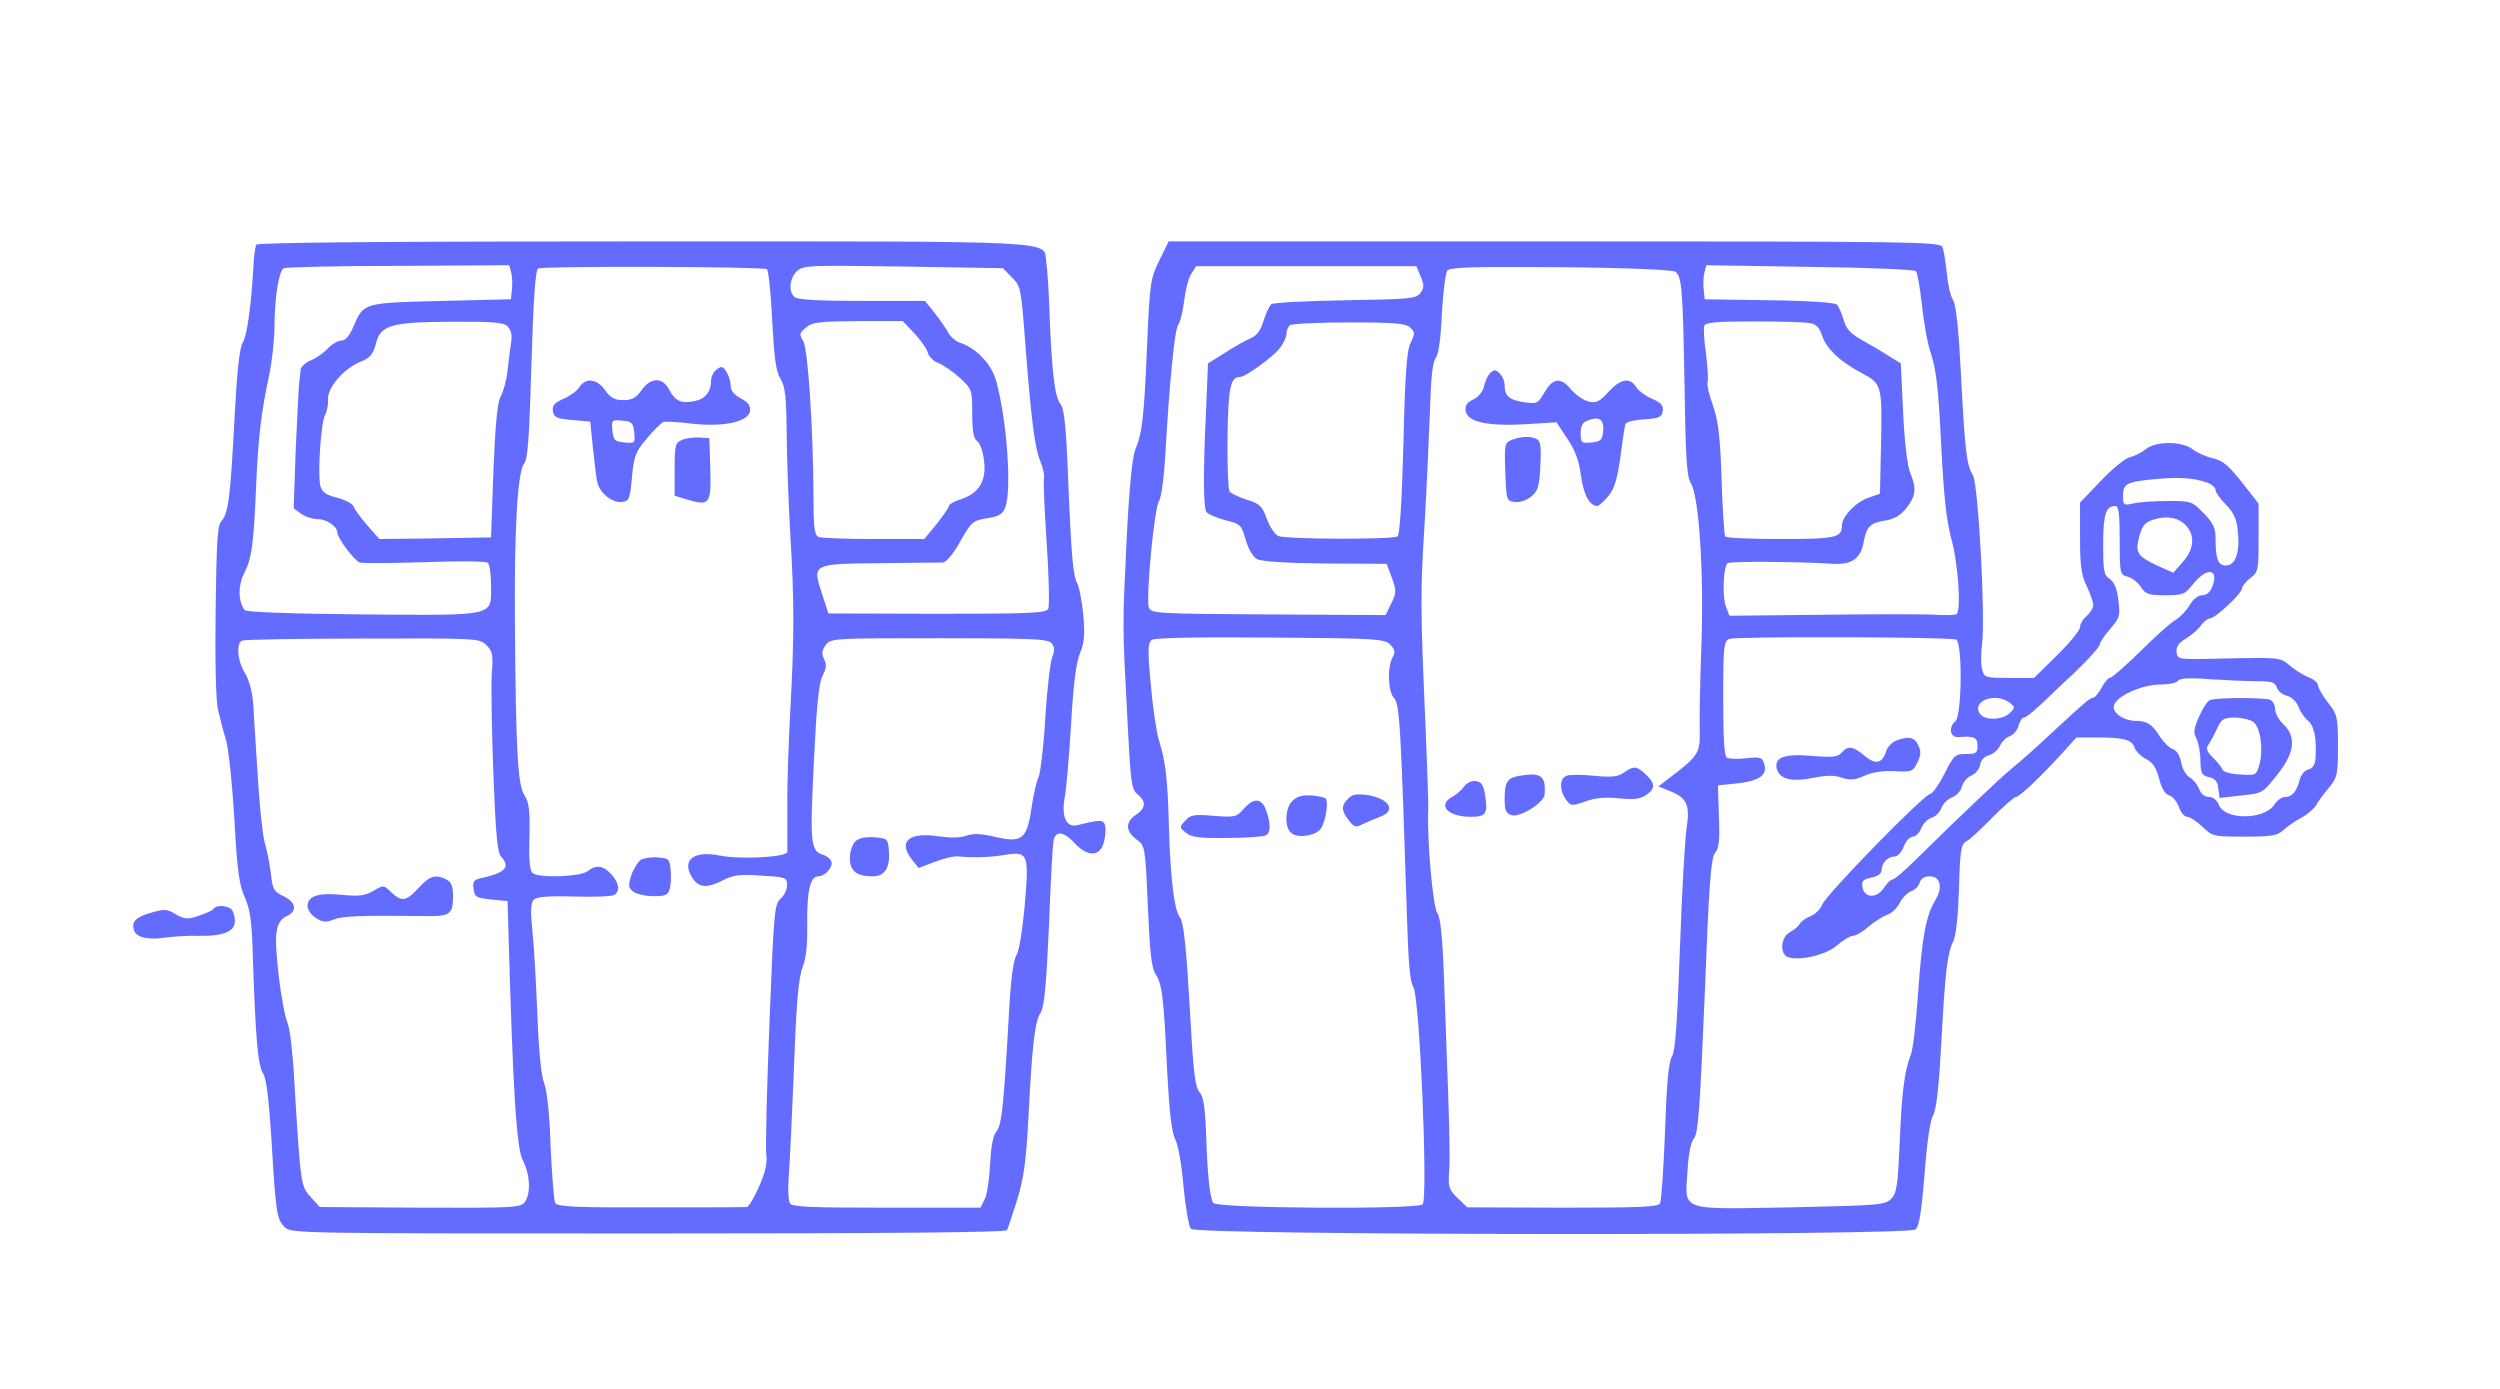
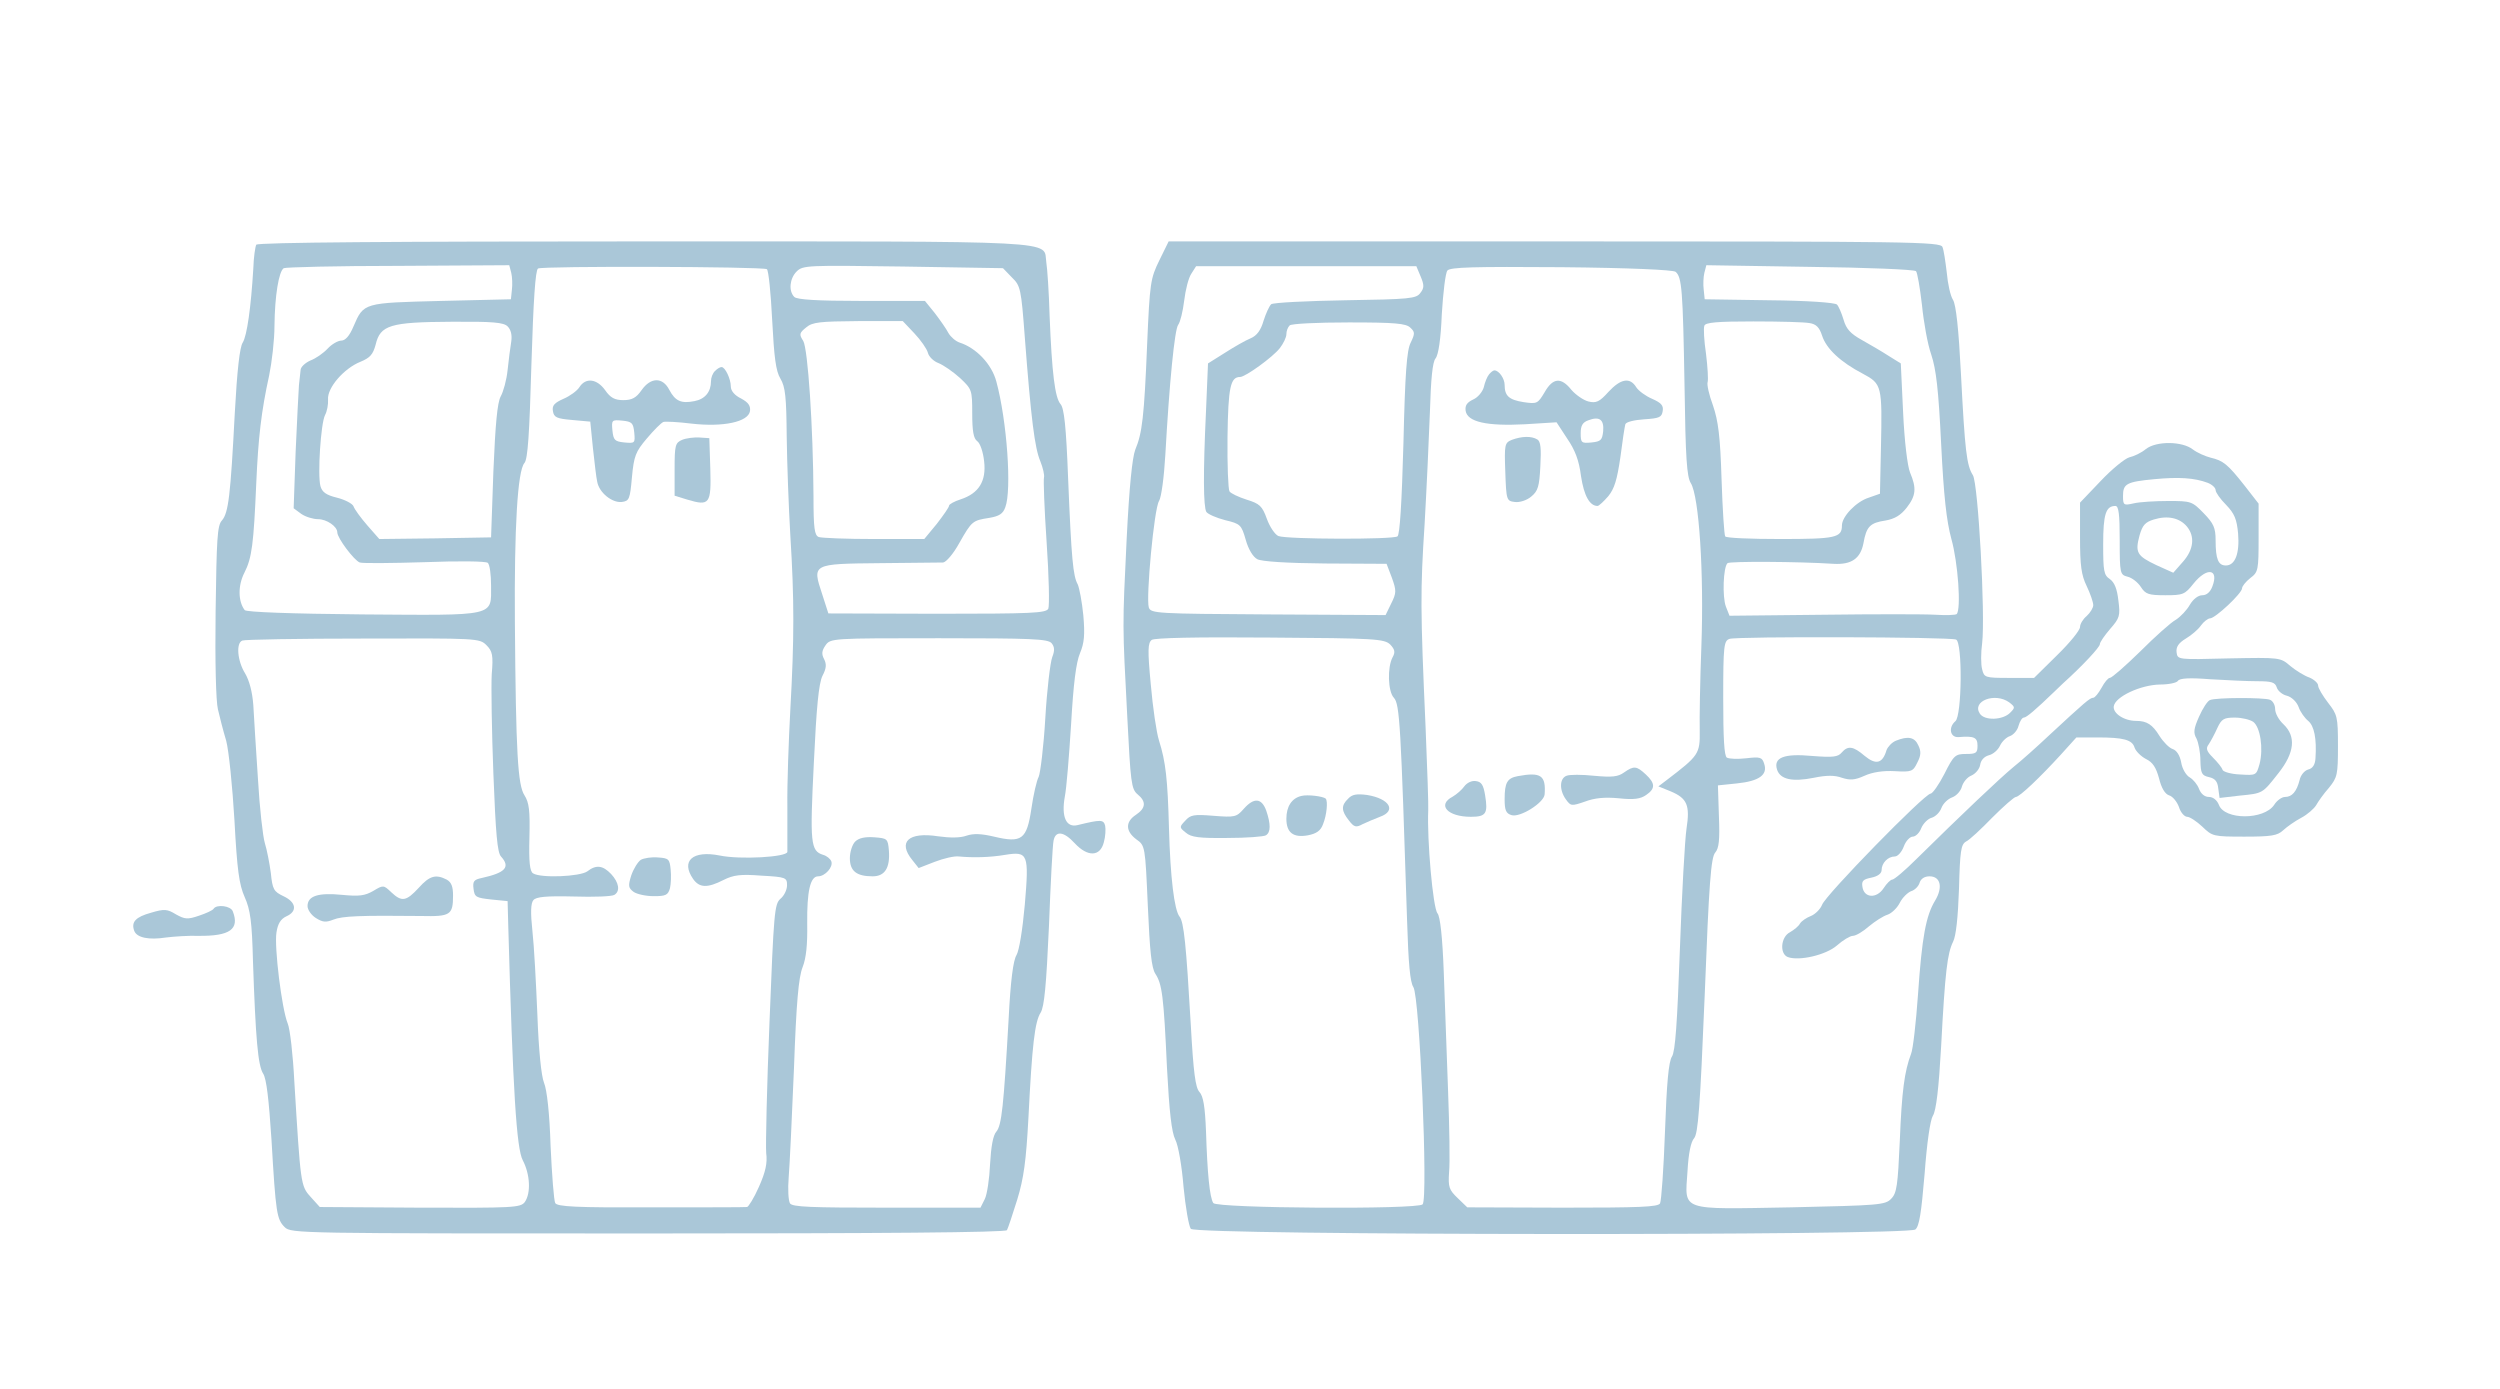
<svg xmlns="http://www.w3.org/2000/svg" version="1.0" width="756pt" height="420pt" viewBox="0 0 756 420" preserveAspectRatio="xMidYMid meet">
-   <g transform="translate(0,420) scale(0.1,-0.1)" fill="#646cff" stroke="none">
+   <g transform="translate(0,420) scale(0.1,-0.1)" fill="#aac7d8" stroke="none">
    <path d="M775 3460 c-3 -5 -8 -38 -9 -72 -7 -117 -19 -203 -32 -224 -9 -13 -17 -84 -24 -213 -13 -250 -19 -302 -39 -325 -14 -15 -16 -56 -19 -275 -2 -151 1 -272 7 -296 5 -22 16 -65 25 -95 8 -30 19 -139 25 -241 8 -149 14 -194 31 -232 17 -38 22 -74 25 -194 8 -234 15 -316 31 -340 10 -16 17 -78 25 -200 13 -223 16 -240 40 -264 19 -19 43 -19 1098 -19 706 0 1082 3 1086 10 3 5 17 47 31 92 20 65 27 118 34 248 11 219 19 290 37 318 11 18 17 83 25 260 5 131 11 247 14 260 6 31 31 28 64 -8 39 -42 77 -41 88 3 5 17 6 40 4 50 -5 19 -13 19 -83 2 -35 -9 -50 25 -39 86 5 24 13 123 19 219 7 122 15 187 27 215 13 31 15 56 10 114 -4 41 -12 83 -17 94 -14 25 -19 75 -29 320 -6 157 -12 213 -23 225 -17 20 -26 94 -33 267 -2 72 -7 144 -10 162 -10 67 73 63 -1216 63 -754 0 -1169 -3 -1173 -10z m771 -85 c3 -12 4 -36 2 -51 l-3 -29 -211 -5 c-235 -6 -234 -5 -265 -77 -12 -29 -25 -43 -37 -43 -10 0 -29 -11 -41 -24 -13 -14 -36 -30 -52 -36 -16 -7 -30 -20 -30 -29 -1 -9 -3 -29 -5 -46 -1 -16 -6 -107 -10 -201 l-6 -171 23 -17 c13 -9 36 -16 51 -16 26 0 58 -22 58 -40 0 -17 51 -85 68 -91 9 -3 98 -2 197 1 102 4 184 3 190 -2 6 -5 10 -36 10 -69 0 -94 19 -90 -388 -87 -217 2 -352 7 -357 13 -20 26 -21 74 -1 113 23 45 28 87 36 272 6 136 15 216 39 325 8 39 16 106 16 150 1 91 13 164 28 174 6 3 161 7 346 7 l336 2 6 -23z m773 11 c5 -3 12 -72 16 -153 6 -114 11 -155 25 -178 15 -25 18 -56 19 -175 1 -80 6 -215 11 -300 12 -193 12 -309 0 -525 -5 -93 -10 -226 -9 -295 0 -69 0 -130 0 -136 -1 -16 -143 -24 -205 -11 -81 16 -118 -16 -80 -71 19 -27 43 -28 92 -3 30 15 51 18 115 13 74 -4 77 -6 77 -29 0 -14 -9 -32 -20 -41 -18 -16 -20 -41 -33 -372 -8 -195 -12 -374 -10 -397 4 -30 -2 -57 -22 -102 -15 -34 -32 -61 -36 -61 -5 -1 -136 -1 -291 -1 -226 -1 -283 2 -289 13 -4 7 -10 85 -14 172 -3 98 -11 171 -20 192 -8 20 -16 96 -20 206 -4 95 -10 209 -15 253 -6 55 -5 84 3 93 8 10 39 13 121 11 62 -2 117 0 124 5 18 11 14 37 -10 63 -25 26 -45 29 -72 8 -22 -16 -141 -21 -164 -6 -10 6 -13 35 -11 109 2 81 -1 105 -15 127 -20 31 -26 124 -29 525 -2 282 8 457 29 480 10 12 15 86 21 298 6 195 12 285 20 290 13 8 678 6 692 -2z m741 -25 c26 -25 28 -34 39 -181 19 -248 30 -335 47 -375 8 -20 13 -42 11 -49 -2 -6 1 -94 8 -196 7 -102 9 -192 5 -201 -8 -13 -49 -15 -337 -15 l-328 1 -19 59 c-30 91 -31 91 175 93 96 1 182 2 191 2 9 1 31 26 49 59 38 67 40 68 91 76 29 5 41 12 48 32 20 52 5 262 -27 380 -14 53 -61 102 -111 118 -12 4 -27 17 -34 29 -6 12 -25 39 -41 60 l-30 37 -192 0 c-135 0 -195 4 -203 12 -18 18 -14 56 7 77 19 19 33 19 322 15 l302 -5 27 -28z m-1525 -148 c10 -10 14 -26 11 -46 -3 -18 -8 -57 -11 -86 -3 -30 -13 -66 -21 -80 -10 -19 -16 -82 -22 -226 l-7 -200 -169 -3 -169 -2 -36 41 c-20 23 -39 49 -42 58 -3 8 -26 20 -50 26 -33 8 -45 17 -50 35 -9 34 1 190 14 215 6 11 10 32 9 47 -3 35 48 94 98 114 29 12 38 22 46 52 14 59 44 68 228 69 127 1 159 -2 171 -14z m1230 -21 c19 -20 38 -47 41 -59 3 -12 18 -26 32 -31 15 -6 44 -26 65 -45 36 -34 37 -36 37 -107 0 -54 4 -76 15 -84 9 -6 18 -33 21 -61 7 -60 -16 -97 -71 -115 -19 -6 -35 -15 -35 -19 0 -5 -17 -29 -37 -55 l-38 -46 -152 0 c-83 0 -158 3 -167 6 -13 5 -16 26 -16 123 -1 211 -17 446 -31 470 -13 20 -12 24 9 41 19 16 41 18 157 19 l135 0 35 -37z m-1294 -943 c18 -18 21 -30 16 -88 -2 -36 0 -172 5 -301 7 -182 12 -238 23 -250 29 -32 14 -49 -58 -65 -24 -5 -28 -10 -25 -33 3 -25 8 -27 53 -32 l50 -5 2 -75 c14 -501 25 -674 44 -709 22 -42 25 -99 6 -126 -13 -17 -34 -18 -317 -17 l-303 2 -28 31 c-30 33 -30 39 -49 349 -4 80 -13 159 -20 175 -18 44 -41 232 -34 275 4 27 13 41 30 49 34 15 30 43 -9 61 -29 14 -33 20 -38 70 -4 30 -12 71 -18 90 -6 19 -16 107 -21 195 -6 88 -12 188 -14 223 -3 40 -12 74 -25 96 -23 37 -28 92 -8 99 6 3 171 6 365 6 345 1 352 1 373 -20z m1709 6 c9 -11 10 -22 2 -42 -6 -16 -16 -99 -21 -185 -5 -86 -15 -166 -20 -177 -6 -11 -16 -54 -22 -96 -14 -94 -29 -105 -113 -85 -38 9 -62 10 -83 3 -19 -7 -50 -7 -86 -2 -90 14 -123 -17 -78 -72 l19 -24 49 19 c26 10 59 18 73 16 43 -4 93 -3 140 5 69 11 72 3 59 -151 -7 -77 -17 -138 -25 -152 -10 -16 -18 -76 -24 -195 -15 -263 -21 -320 -37 -339 -10 -11 -16 -45 -19 -98 -2 -45 -9 -92 -16 -106 l-13 -26 -284 0 c-229 0 -285 2 -292 13 -5 8 -7 43 -4 79 3 36 10 184 16 330 7 198 14 275 26 305 11 28 15 68 14 132 -1 97 9 143 33 143 21 0 46 28 40 45 -3 8 -14 17 -25 20 -38 12 -40 35 -28 277 8 171 15 241 26 264 12 23 13 35 5 51 -8 15 -7 25 4 41 15 22 19 22 343 22 280 0 330 -2 341 -15z" />
    <path d="M2162 3078 c-7 -7 -12 -20 -12 -31 0 -32 -18 -54 -50 -60 -40 -8 -58 0 -76 34 -20 39 -56 39 -84 -1 -16 -23 -29 -30 -55 -30 -26 0 -39 7 -55 30 -25 35 -59 39 -78 9 -7 -11 -29 -27 -48 -35 -27 -12 -35 -20 -32 -37 3 -19 11 -23 58 -27 l55 -5 8 -80 c5 -44 10 -90 13 -102 6 -33 45 -64 74 -61 23 3 25 8 31 75 6 64 11 77 45 117 21 25 43 47 50 50 6 2 45 0 85 -5 96 -11 172 5 177 38 2 16 -5 26 -27 38 -19 9 -31 23 -31 36 0 23 -17 59 -28 59 -5 0 -13 -5 -20 -12z m-244 -186 c3 -32 2 -33 -30 -30 -29 3 -33 7 -36 36 -3 32 -2 33 30 30 29 -3 33 -7 36 -36z" />
    <path d="M2063 2870 c-21 -9 -23 -16 -23 -89 l0 -80 39 -12 c67 -20 72 -13 69 93 l-3 93 -30 2 c-16 1 -40 -2 -52 -7z" />
    <path d="M1938 1600 c-9 -6 -22 -27 -29 -47 -10 -32 -9 -38 7 -50 10 -7 37 -13 61 -13 36 0 43 3 49 24 3 13 4 38 2 57 -3 31 -6 34 -38 36 -19 2 -43 -2 -52 -7z" />
    <path d="M1266 1515 c-38 -41 -51 -43 -83 -13 -23 22 -24 22 -54 4 -26 -15 -43 -17 -95 -12 -71 7 -104 -3 -104 -34 0 -11 11 -27 25 -36 21 -13 30 -14 53 -5 27 11 82 13 266 11 88 -2 96 3 96 62 0 27 -5 40 -19 48 -33 17 -52 12 -85 -25z" />
    <path d="M2586 1655 c-9 -9 -16 -32 -16 -50 0 -39 20 -55 69 -55 37 0 53 26 49 78 -3 36 -5 37 -44 40 -28 2 -47 -2 -58 -13z" />
    <path d="M3506 3413 c-27 -55 -29 -68 -37 -253 -9 -221 -15 -270 -36 -320 -9 -24 -18 -110 -26 -270 -13 -269 -13 -254 2 -540 10 -196 12 -216 31 -232 27 -22 25 -42 -5 -62 -32 -21 -32 -49 1 -74 27 -19 27 -20 35 -201 6 -137 11 -188 23 -206 20 -31 25 -65 35 -285 7 -133 14 -194 25 -216 9 -17 20 -80 25 -143 6 -62 16 -119 22 -127 16 -20 2166 -21 2191 -2 12 10 18 50 28 168 7 95 17 163 25 176 10 15 18 84 25 210 12 228 19 281 36 316 9 17 15 74 18 160 3 115 6 134 21 143 11 5 46 38 80 73 34 34 66 62 71 62 11 0 73 59 136 128 l47 52 63 0 c80 0 106 -7 113 -31 4 -11 19 -26 34 -34 21 -10 31 -26 40 -59 7 -29 18 -47 30 -51 11 -3 24 -19 30 -35 5 -17 17 -30 25 -30 8 0 29 -14 46 -30 30 -29 33 -30 127 -30 81 0 100 3 117 19 12 11 36 28 55 38 19 10 39 28 45 38 6 11 23 35 39 53 25 31 27 39 27 126 0 89 -2 95 -30 131 -16 21 -30 44 -30 52 0 7 -12 18 -26 24 -15 5 -41 21 -58 35 -30 26 -31 26 -186 23 -154 -4 -155 -4 -158 18 -2 16 5 28 28 42 17 10 38 28 46 40 8 11 21 21 27 21 16 0 97 76 97 91 0 6 11 20 25 31 24 18 25 24 25 122 l0 103 -42 54 c-52 66 -65 76 -103 85 -16 4 -41 15 -54 25 -32 25 -110 26 -142 1 -13 -11 -36 -22 -50 -25 -14 -4 -53 -36 -87 -72 l-62 -65 0 -105 c0 -86 4 -114 20 -147 11 -23 20 -49 20 -58 0 -8 -9 -23 -20 -33 -11 -9 -20 -24 -20 -33 0 -10 -31 -48 -70 -86 l-69 -68 -75 0 c-73 0 -76 1 -82 26 -4 14 -4 50 0 79 10 85 -12 483 -28 508 -19 30 -24 73 -36 305 -7 138 -15 210 -24 225 -8 12 -16 49 -19 83 -4 33 -9 68 -13 77 -6 16 -93 17 -1173 17 l-1167 0 -28 -57z m790 -49 c11 -26 11 -35 -1 -50 -12 -17 -32 -19 -226 -22 -117 -2 -218 -7 -225 -12 -6 -6 -16 -28 -23 -50 -8 -28 -20 -45 -39 -53 -15 -6 -50 -26 -78 -44 l-51 -32 -6 -143 c-9 -190 -8 -290 1 -306 5 -7 30 -18 57 -25 46 -11 49 -14 62 -59 8 -29 22 -52 35 -59 13 -7 89 -12 206 -13 l185 -1 16 -42 c14 -39 14 -46 -2 -78 l-17 -35 -355 2 c-338 2 -355 3 -361 21 -9 29 16 300 31 322 7 12 15 71 19 140 12 215 28 380 39 393 6 8 14 40 18 73 4 33 13 69 22 82 l14 22 333 0 333 0 13 -31z m771 14 c19 -16 22 -54 27 -344 3 -220 7 -276 19 -295 25 -40 40 -272 32 -492 -4 -105 -6 -221 -5 -257 1 -70 -3 -75 -100 -149 l-25 -19 37 -15 c50 -21 59 -42 48 -113 -5 -33 -14 -196 -20 -364 -8 -224 -14 -310 -24 -325 -10 -15 -16 -81 -21 -225 -4 -113 -11 -211 -15 -219 -6 -11 -62 -13 -295 -13 l-288 1 -29 28 c-26 25 -29 33 -26 78 3 28 1 138 -3 245 -4 107 -10 269 -13 359 -4 108 -11 170 -19 179 -14 17 -32 224 -28 312 1 14 -3 126 -8 250 -16 359 -16 414 -3 615 6 105 13 257 16 338 3 102 8 152 17 163 9 11 16 59 19 134 4 65 11 125 17 132 9 10 78 12 345 10 206 -2 338 -8 345 -14z m727 2 c4 -4 12 -50 18 -102 5 -51 17 -119 28 -150 15 -45 22 -106 30 -270 8 -160 16 -232 31 -288 20 -71 30 -212 16 -227 -4 -3 -33 -4 -64 -2 -32 2 -185 2 -340 0 l-283 -3 -11 28 c-11 29 -8 119 5 131 6 6 213 5 321 -2 54 -3 81 16 90 62 9 51 20 62 67 69 28 5 46 16 64 39 28 36 30 59 10 106 -8 20 -17 95 -21 182 l-7 148 -37 23 c-20 13 -56 34 -81 48 -34 19 -47 33 -55 61 -6 20 -15 41 -20 46 -6 6 -90 12 -205 13 l-195 3 -3 29 c-2 15 -1 39 2 51 l6 23 312 -5 c172 -2 317 -8 322 -13z m-1529 -171 c14 -13 14 -18 1 -45 -12 -23 -17 -92 -22 -304 -5 -182 -11 -277 -18 -282 -14 -10 -335 -9 -360 1 -10 4 -26 27 -35 52 -14 39 -22 46 -61 58 -25 8 -48 19 -52 25 -4 6 -7 80 -6 165 2 151 9 181 38 181 16 0 99 60 120 87 11 14 20 33 20 42 0 10 4 21 10 27 5 5 81 9 179 9 140 0 173 -3 186 -16z m1207 14 c20 -3 30 -13 38 -38 13 -40 56 -80 123 -115 58 -31 59 -36 55 -224 l-3 -139 -34 -12 c-38 -12 -81 -57 -81 -84 0 -37 -19 -41 -186 -41 -90 0 -165 3 -167 8 -3 4 -8 81 -11 172 -4 131 -10 177 -26 224 -12 32 -19 64 -16 71 2 7 0 45 -5 85 -6 40 -8 78 -5 85 3 10 39 13 148 13 79 0 155 -2 170 -5z m1204 -483 c13 -5 24 -15 24 -22 0 -7 14 -27 32 -45 25 -26 32 -43 36 -86 5 -61 -9 -97 -37 -97 -23 0 -31 19 -31 76 0 38 -6 51 -36 82 -35 36 -38 37 -107 37 -40 0 -87 -3 -104 -7 -31 -7 -33 -6 -33 22 0 37 10 43 95 51 74 7 121 4 161 -11z m-266 -174 c0 -101 1 -104 24 -110 13 -3 31 -17 40 -31 14 -22 24 -25 74 -25 53 0 59 2 85 35 41 51 78 45 57 -9 -6 -16 -17 -26 -30 -26 -13 0 -28 -12 -38 -29 -9 -16 -28 -36 -42 -45 -15 -8 -63 -51 -108 -96 -45 -44 -86 -80 -92 -80 -5 0 -16 -13 -25 -30 -9 -16 -20 -30 -25 -30 -10 0 -26 -14 -135 -115 -35 -33 -83 -76 -107 -95 -40 -33 -156 -143 -292 -277 -35 -35 -68 -63 -74 -63 -5 0 -17 -12 -26 -26 -21 -32 -59 -30 -64 4 -3 18 2 23 27 28 20 4 31 13 31 23 0 21 19 41 40 41 9 0 21 14 27 30 6 17 19 30 27 30 9 0 21 12 26 26 6 14 20 28 31 31 11 3 25 16 30 30 5 13 19 27 33 32 13 5 26 20 29 33 4 13 16 28 29 33 13 6 24 20 26 32 2 14 12 25 26 29 13 3 28 16 34 29 6 13 20 26 30 29 11 4 23 18 26 31 4 14 11 25 16 25 8 0 36 24 93 79 7 7 18 17 25 24 59 53 112 110 112 119 0 6 14 26 31 46 29 33 31 40 25 86 -4 36 -12 55 -26 65 -18 12 -20 24 -20 105 0 91 8 116 37 116 10 0 13 -25 13 -104z m203 42 c25 -30 21 -70 -12 -107 l-29 -33 -51 23 c-59 28 -65 38 -51 90 9 31 17 40 43 48 42 13 78 5 100 -21z m-2409 -357 c14 -15 16 -23 7 -39 -16 -30 -14 -103 4 -122 18 -19 21 -84 40 -674 4 -129 9 -186 19 -201 19 -28 45 -640 28 -657 -16 -16 -623 -12 -633 4 -11 17 -18 90 -22 216 -3 75 -8 107 -20 120 -12 13 -18 58 -26 202 -14 244 -21 312 -34 328 -16 20 -28 119 -32 267 -4 149 -10 202 -30 265 -8 25 -19 101 -25 170 -10 105 -9 126 3 135 9 6 131 9 358 7 319 -2 345 -4 363 -21z m1711 15 c20 -7 18 -231 -2 -247 -22 -19 -16 -50 10 -48 47 4 57 -1 57 -26 0 -22 -4 -25 -35 -25 -32 0 -37 -4 -65 -60 -17 -33 -36 -60 -42 -60 -18 0 -317 -306 -328 -336 -5 -13 -21 -29 -34 -34 -13 -5 -28 -15 -33 -23 -4 -8 -18 -19 -30 -26 -28 -14 -32 -65 -7 -75 34 -13 116 6 149 35 18 16 40 29 48 29 9 0 31 13 49 29 18 15 43 31 56 35 12 4 29 20 37 36 8 16 24 31 34 35 11 3 23 15 26 26 4 12 15 19 30 19 33 0 41 -33 17 -73 -28 -46 -40 -110 -52 -285 -6 -84 -15 -165 -21 -179 -20 -53 -28 -113 -34 -263 -6 -134 -9 -158 -26 -175 -18 -19 -37 -20 -302 -26 -341 -6 -322 -13 -314 109 3 54 10 89 20 100 12 14 18 92 32 432 13 340 19 418 32 432 11 13 14 37 11 110 l-3 93 58 6 c67 7 93 26 82 59 -6 20 -12 22 -54 17 -26 -3 -52 -2 -59 2 -8 5 -11 58 -11 180 0 159 2 173 19 179 22 8 664 6 685 -2z m911 -126 c43 0 54 -3 59 -19 3 -10 17 -22 31 -25 14 -4 29 -18 35 -34 5 -15 19 -34 29 -42 18 -15 26 -53 22 -113 -1 -20 -9 -31 -22 -34 -11 -3 -23 -17 -26 -32 -9 -35 -23 -51 -44 -51 -10 0 -25 -11 -33 -24 -31 -46 -150 -46 -167 0 -6 15 -18 24 -30 24 -13 0 -24 9 -30 24 -5 14 -18 29 -28 35 -11 6 -23 26 -26 45 -4 22 -14 37 -26 41 -10 3 -28 21 -40 40 -21 34 -38 45 -70 45 -37 0 -71 23 -68 44 4 29 81 65 140 66 26 0 50 5 54 11 5 8 34 10 97 5 50 -3 114 -6 143 -6z m-750 -64 c18 -14 18 -16 3 -31 -22 -23 -78 -25 -92 -3 -25 38 46 65 89 34z" />
    <path d="M4503 3068 c-6 -7 -13 -25 -16 -39 -4 -14 -18 -31 -32 -37 -19 -9 -25 -18 -23 -34 5 -34 64 -47 179 -41 l96 6 32 -49 c24 -35 36 -66 42 -114 9 -59 26 -90 50 -90 4 0 18 13 32 29 19 23 27 50 37 118 6 48 13 93 15 100 2 7 27 13 57 15 46 3 53 6 56 25 3 17 -5 25 -32 37 -19 8 -41 24 -48 35 -19 31 -47 26 -84 -14 -27 -30 -37 -35 -61 -29 -15 4 -38 20 -51 35 -31 39 -56 37 -81 -7 -21 -35 -23 -36 -64 -30 -44 7 -57 19 -57 52 0 19 -17 44 -31 44 -4 0 -11 -6 -16 -12z m345 -172 c-3 -27 -7 -31 -35 -34 -31 -3 -33 -1 -33 28 0 23 6 33 23 39 34 13 48 2 45 -33z" />
    <path d="M4572 2870 c-22 -9 -23 -14 -20 -97 3 -86 4 -88 29 -91 14 -2 36 5 49 16 21 17 25 31 28 92 3 54 1 75 -9 81 -18 11 -47 10 -77 -1z" />
    <path d="M4911 1864 c-18 -13 -36 -15 -90 -10 -37 4 -75 4 -84 0 -21 -8 -22 -43 -2 -71 15 -21 17 -21 58 -7 29 11 60 14 102 10 46 -5 66 -2 83 10 28 19 28 35 -1 62 -28 26 -36 27 -66 6z" />
    <path d="M4590 1853 c-32 -6 -40 -19 -40 -70 0 -33 4 -43 21 -48 25 -8 98 37 100 63 4 57 -11 68 -81 55z" />
    <path d="M4428 1822 c-7 -10 -23 -24 -35 -31 -48 -25 -16 -61 55 -61 46 0 52 10 43 65 -5 31 -11 41 -28 43 -12 2 -27 -5 -35 -16z" />
    <path d="M3935 1793 c-29 -7 -45 -32 -45 -69 0 -42 21 -58 65 -50 26 5 39 14 46 34 11 27 15 69 8 77 -8 7 -55 13 -74 8z" />
    <path d="M4077 1785 c-22 -21 -21 -37 2 -66 16 -21 22 -22 42 -11 13 6 36 16 52 22 51 18 29 55 -39 66 -31 4 -45 2 -57 -11z" />
    <path d="M3761 1754 c-22 -25 -27 -26 -91 -21 -60 5 -70 3 -86 -15 -18 -19 -18 -20 2 -36 16 -14 41 -17 125 -16 58 0 111 4 117 8 15 9 15 34 1 75 -14 38 -37 40 -68 5z" />
    <path d="M5733 1960 c-12 -5 -24 -18 -28 -28 -12 -41 -32 -46 -66 -18 -35 30 -51 32 -70 10 -11 -13 -26 -15 -89 -10 -86 8 -118 -5 -106 -42 10 -29 46 -37 111 -24 39 8 63 8 85 0 25 -8 39 -7 68 6 24 11 57 16 92 14 51 -3 55 -1 68 26 11 21 12 34 3 52 -11 25 -31 29 -68 14z" />
    <path d="M6683 2083 c-7 -2 -22 -25 -33 -50 -16 -36 -18 -49 -8 -66 6 -12 12 -42 12 -67 1 -39 4 -45 26 -50 18 -4 26 -13 28 -34 l4 -29 60 7 c72 7 69 6 118 68 49 62 54 111 15 148 -14 13 -25 33 -25 46 0 12 -7 25 -16 28 -18 7 -163 7 -181 -1z m131 -66 c21 -16 31 -80 19 -127 -10 -35 -10 -35 -59 -32 -27 1 -51 8 -53 14 -2 7 -15 23 -29 37 -20 20 -22 28 -13 40 6 9 18 31 26 49 13 28 20 32 53 32 21 0 46 -6 56 -13z" />
    <path d="M646 1452 c-3 -5 -23 -14 -44 -21 -35 -12 -43 -11 -70 4 -26 16 -35 17 -75 5 -47 -13 -61 -28 -51 -55 8 -21 45 -28 96 -20 24 3 68 6 99 5 94 -1 124 20 103 74 -6 17 -49 22 -58 8z" />
  </g>
</svg>
